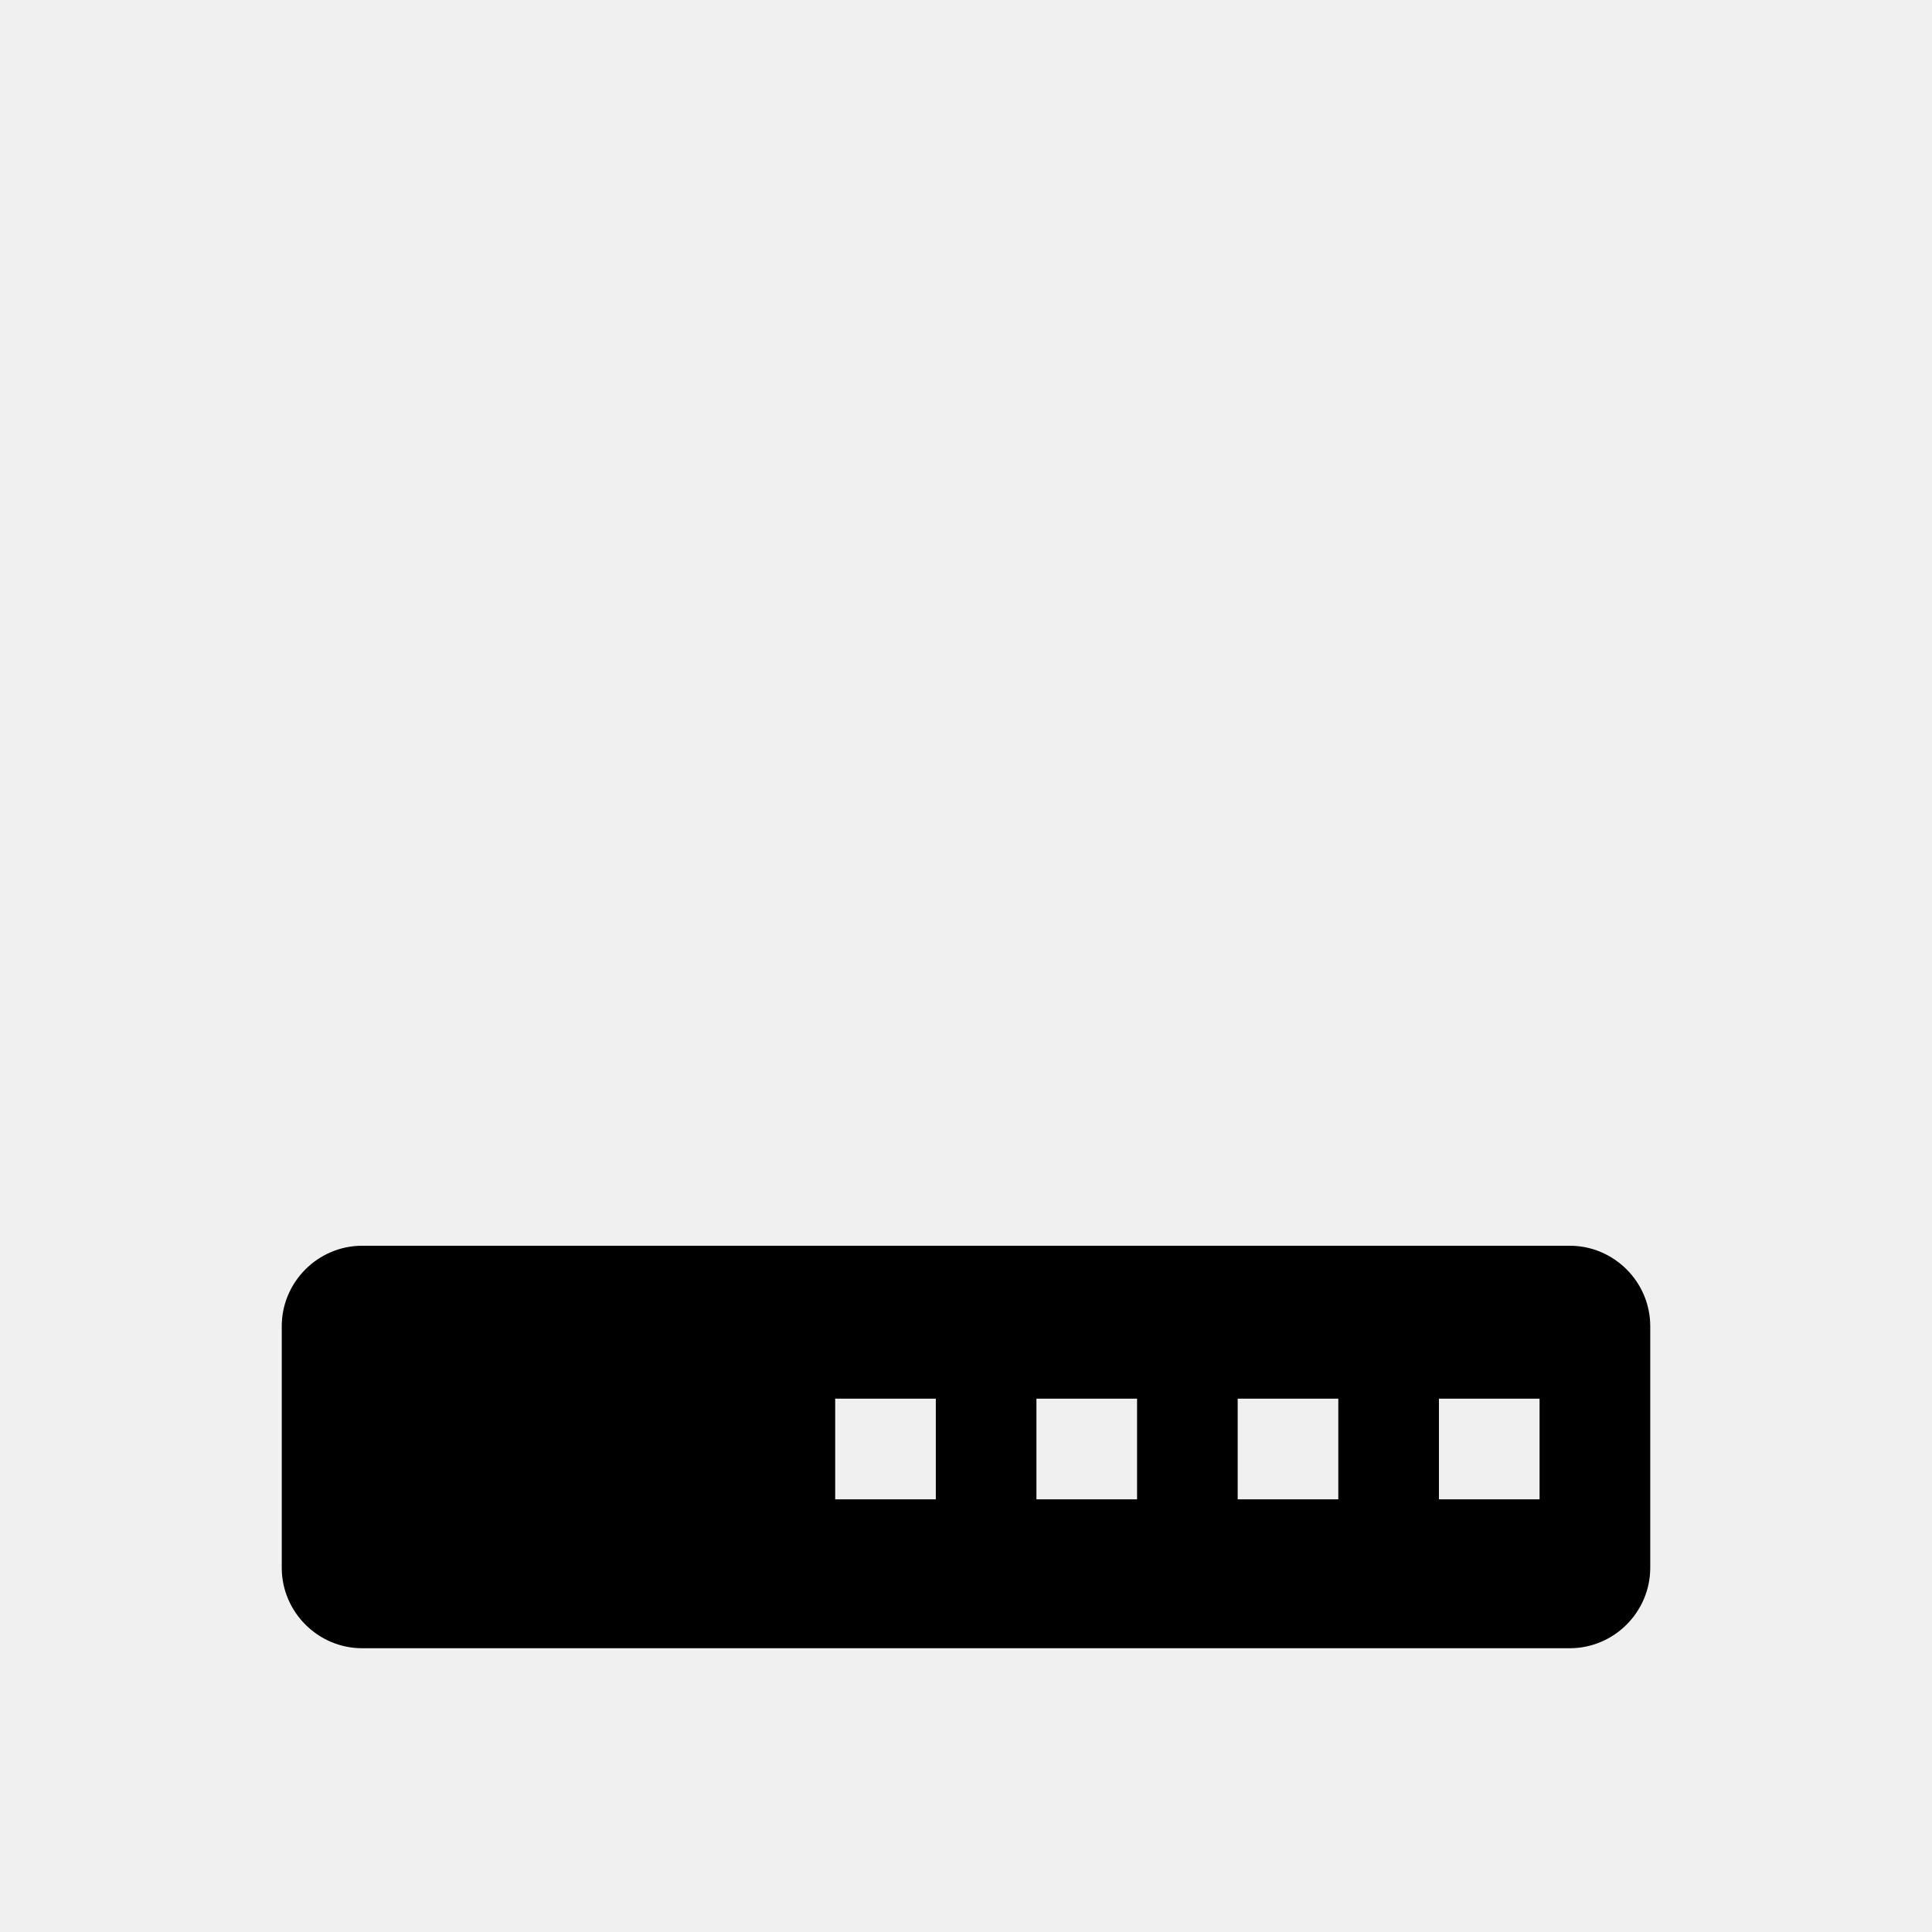
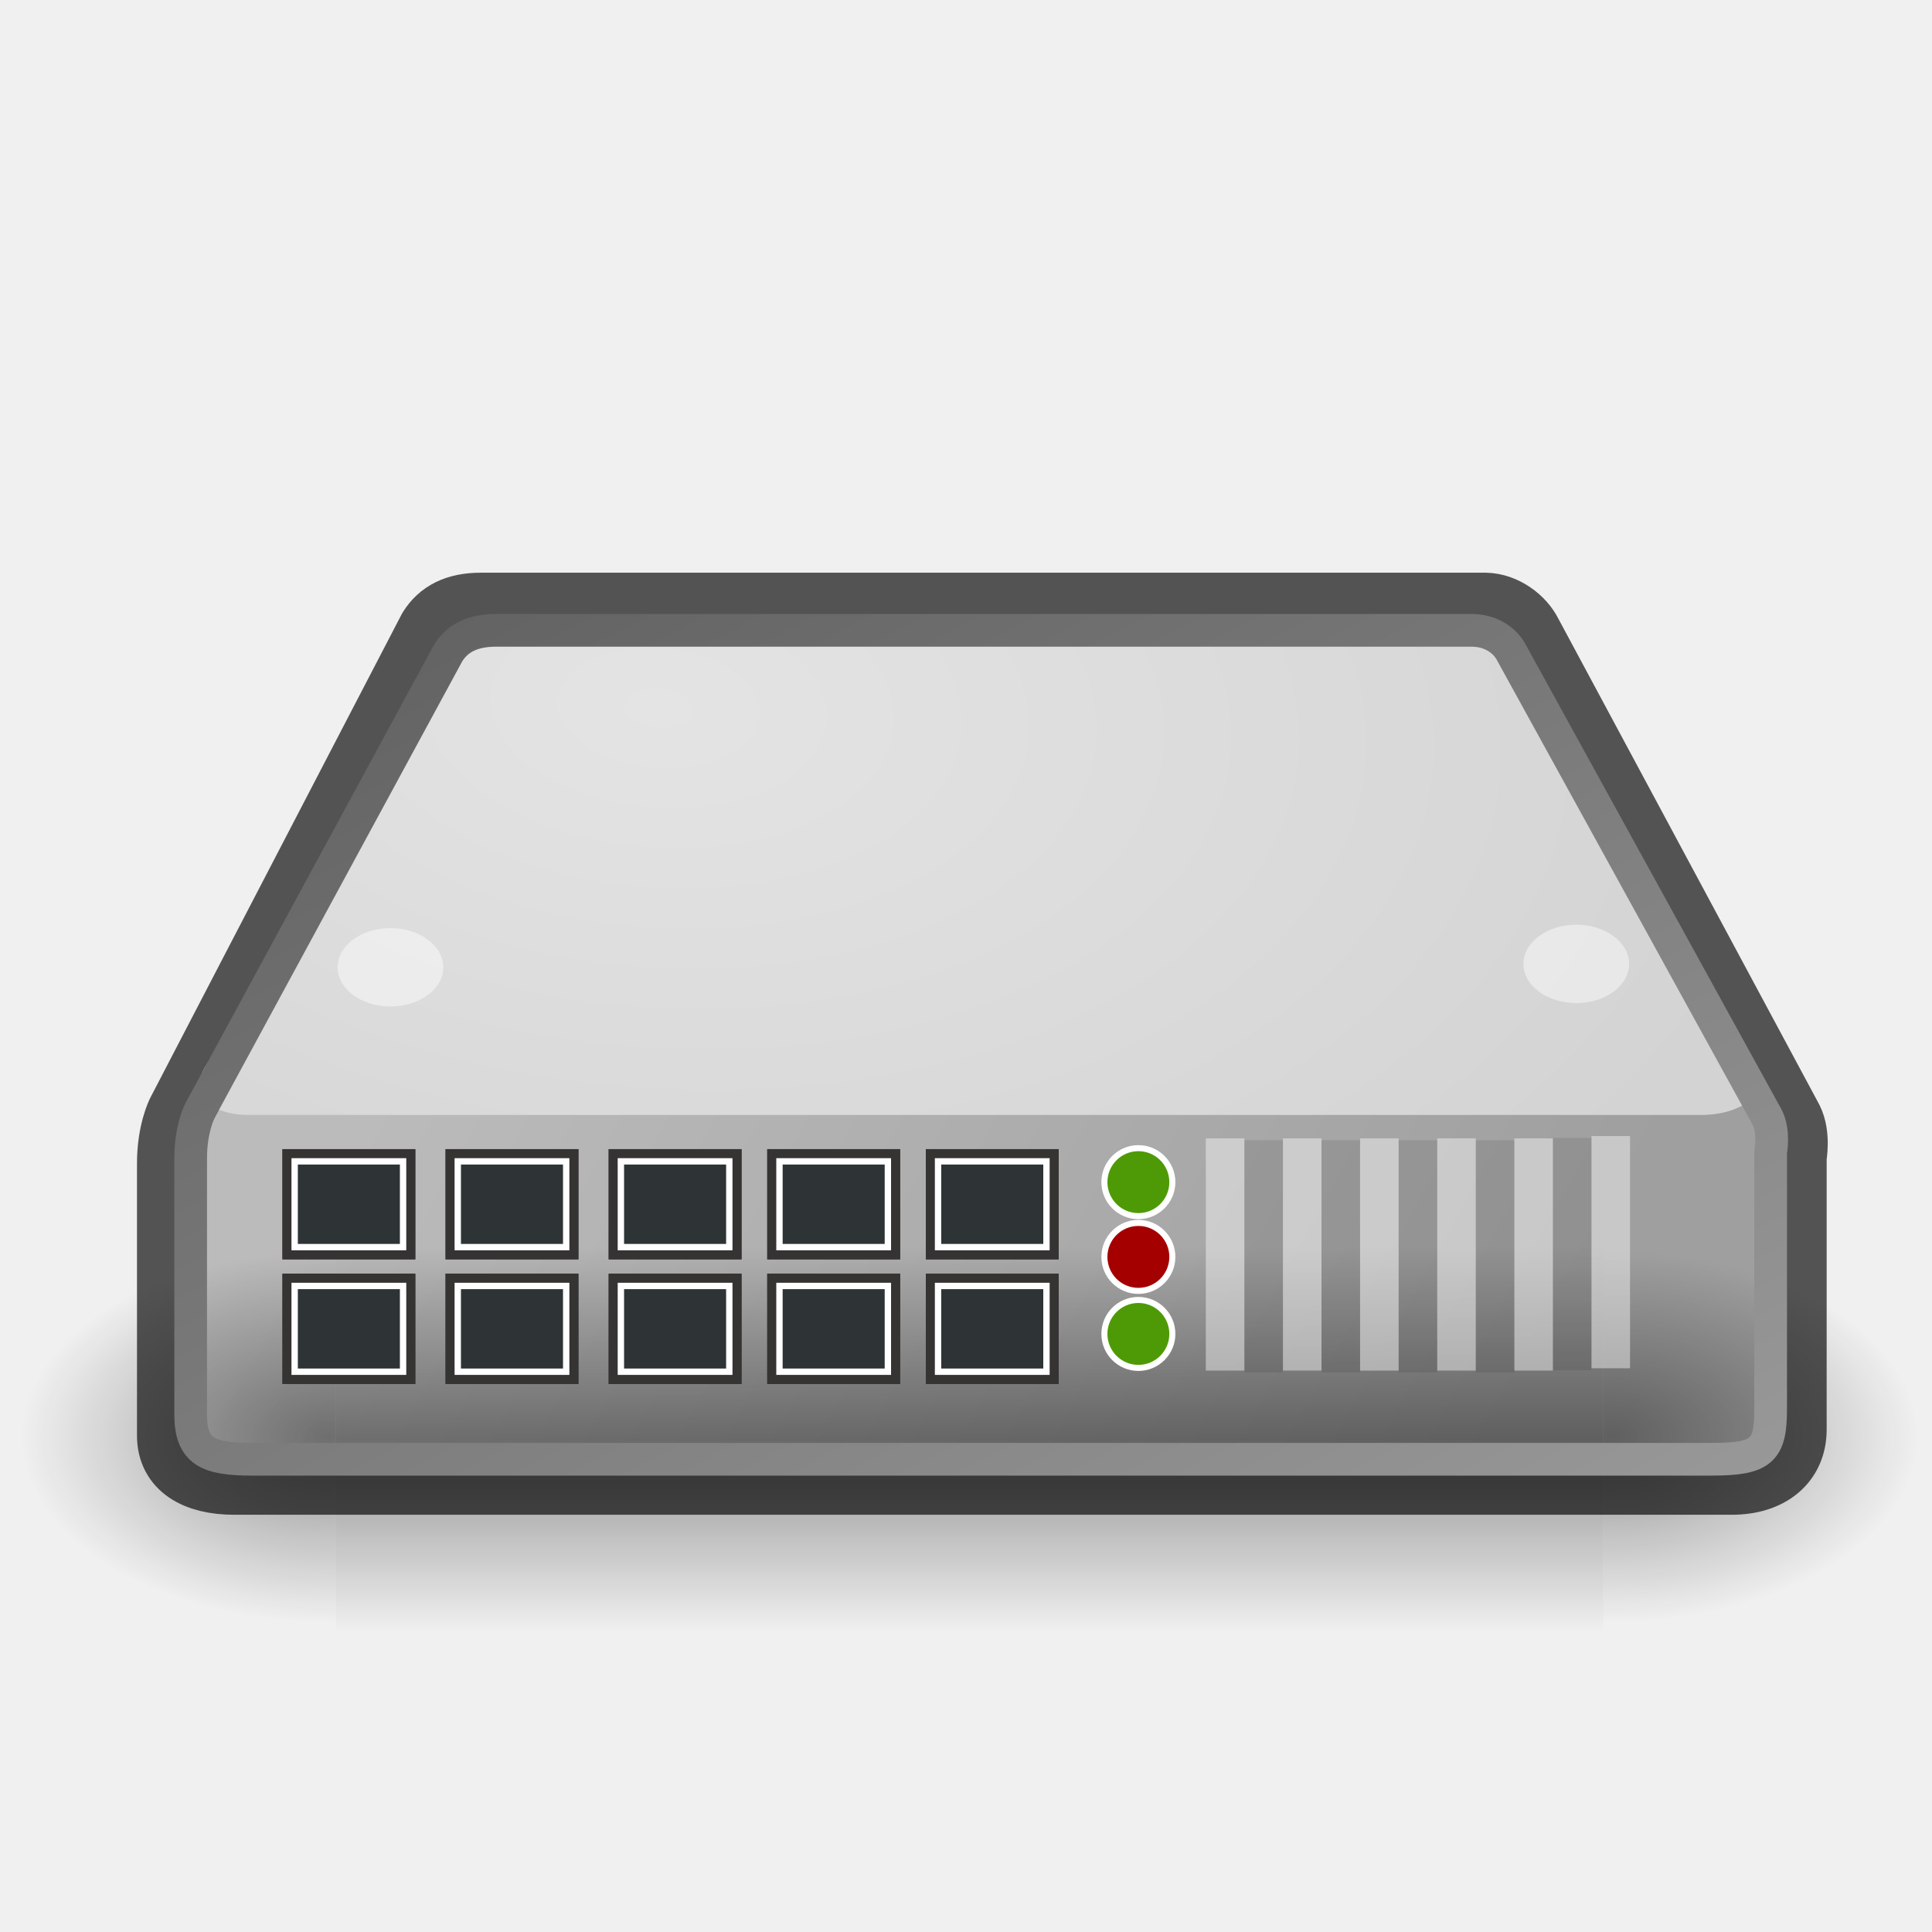
- <svg xmlns="http://www.w3.org/2000/svg" viewBox="0 0 96 96" id="Icons_Router" overflow="hidden">
-   <g>
-     <path d="M76.5,74.5L71.5,74.5L71.5,69.5L76.5,69.5L76.5,74.5zM66.5,74.5L61.5,74.5L61.5,69.5L66.5,69.5L66.5,74.5zM56.5,74.5L51.5,74.5L51.5,69.5L56.5,69.5L56.5,74.5zM46.5,74.5L41.5,74.5L41.5,69.5L46.5,69.5L46.5,74.5zM78,61.9L46,61.9L18,61.9C15.8,61.9 14,63.7 14,65.9L14,77.9C14,80.1 15.8,81.9 18,81.9L78,81.9C80.2,81.9 82,80.1 82,77.9L82,65.9C82,63.7 80.2,61.9 78,61.9z" />
+ <svg xmlns="http://www.w3.org/2000/svg" xmlns:xlink="http://www.w3.org/1999/xlink" version="1.0" width="128" height="128" id="svg2108">
+   <defs id="defs3">
+     <linearGradient id="linearGradient5048">
+       <stop id="stop5050" style="stop-color:#000000;stop-opacity:0" offset="0" />
+       <stop id="stop5056" style="stop-color:#000000;stop-opacity:1" offset="0.5" />
+       <stop id="stop5052" style="stop-color:#000000;stop-opacity:0" offset="1" />
+     </linearGradient>
+     <linearGradient id="linearGradient5060">
+       <stop id="stop5062" style="stop-color:#000000;stop-opacity:1" offset="0" />
+       <stop id="stop5064" style="stop-color:#000000;stop-opacity:0" offset="1" />
+     </linearGradient>
+     <linearGradient id="linearGradient4254">
+       <stop id="stop4256" style="stop-color:#616161;stop-opacity:1" offset="0" />
+       <stop id="stop4258" style="stop-color:#a0a0a0;stop-opacity:1" offset="1" />
+     </linearGradient>
+     <linearGradient id="linearGradient4228">
+       <stop id="stop4230" style="stop-color:#bbbbbb;stop-opacity:1" offset="0" />
+       <stop id="stop4232" style="stop-color:#9f9f9f;stop-opacity:1" offset="1" />
+     </linearGradient>
+     <linearGradient id="linearGradient4244">
+       <stop id="stop4246" style="stop-color:#e4e4e4;stop-opacity:1" offset="0" />
+       <stop id="stop4248" style="stop-color:#d3d3d3;stop-opacity:1" offset="1" />
+     </linearGradient>
+     <linearGradient x1="302.857" y1="366.648" x2="302.857" y2="609.505" id="linearGradient6715" xlink:href="#linearGradient5048" gradientUnits="userSpaceOnUse" gradientTransform="matrix(2.774389,0,0,1.969706,-1892.179,-872.8854)" />
+     <radialGradient cx="605.714" cy="486.648" r="117.143" fx="605.714" fy="486.648" id="radialGradient6717" xlink:href="#linearGradient5060" gradientUnits="userSpaceOnUse" gradientTransform="matrix(2.774389,0,0,1.969706,-1891.633,-872.8854)" />
+     <radialGradient cx="605.714" cy="486.648" r="117.143" fx="605.714" fy="486.648" id="radialGradient6719" xlink:href="#linearGradient5060" gradientUnits="userSpaceOnUse" gradientTransform="matrix(-2.774389,0,0,1.969706,112.7623,-872.8854)" />
+     <linearGradient x1="12.378" y1="4.433" x2="44.096" y2="47.621" id="linearGradient18985" xlink:href="#linearGradient4254" gradientUnits="userSpaceOnUse" gradientTransform="matrix(2.564648,0,0,1.828496,3.004668,26.37269)" />
+     <radialGradient cx="15.571" cy="2.959" r="20.936" fx="15.571" fy="2.959" id="radialGradient19000" xlink:href="#linearGradient4244" gradientUnits="userSpaceOnUse" gradientTransform="matrix(3.175835,1.201844,-1.754978,1.798161,-0.646306,22.84945)" />
+     <linearGradient x1="7.605" y1="28.481" x2="36.183" y2="40.944" id="linearGradient19003" xlink:href="#linearGradient4228" gradientUnits="userSpaceOnUse" gradientTransform="matrix(2.555109,0,0,2.021684,3.235269,19.02478)" />
+   </defs>
+   <g id="layer1" style="display:inline" />
+   <g id="layer2" style="display:inline">
+     <path d="m 11.6,73.604 1.954,-1.399 96.097,0.126 8.847,0.641 0,21.103 c 0,2.276 -1.551,3.727 -4.067,3.727 l -98.584,0 c -2.551,0 -4.246,-1.096 -4.246,-3.285 l 0,-20.914 z" id="path4170" style="fill:url(#linearGradient19003);fill-opacity:1;fill-rule:evenodd;stroke:none" />
+     <path d="m 31.849,40.137 c -1.608,0 -2.653,0.543 -3.296,1.579 -2e-6,0 -16.64,32.011 -16.64,32.011 0,0 -0.643,1.257 -0.643,3.334 0,0 0,18.061 0,18.061 0,2.026 1.692,3.041 4.26,3.041 l 99.197,0 c 2.533,0 4.1,-1.344 4.1,-3.451 l 0,-18.061 c 0,0 0.273,-1.442 -0.241,-2.456 L 101.302,42.008 c -0.475,-0.958 -1.638,-1.849 -2.894,-1.872 l -66.56,0 z" id="path4196" style="fill:none;stroke:#535353;stroke-width:4.388;stroke-linecap:round;stroke-linejoin:round;stroke-miterlimit:4;stroke-opacity:1;stroke-dasharray:none" />
+     <g transform="matrix(0.06267019,0,0,0.05331895,119.9796,90.6156)" id="g6707">
+       <rect width="1339.633" height="478.357" x="-1559.252" y="-150.697" id="rect6709" style="opacity:0.402;fill:url(#linearGradient6715);fill-opacity:1;fill-rule:nonzero;stroke:none;stroke-width:1;marker:none;visibility:visible;display:inline;overflow:visible" />
+       <path d="m -219.619,-150.68 c 0,0 0,478.331 0,478.331 142.874,0.9 345.4,-107.17 345.4,-239.196 0,-132.027 -159.437,-239.135 -345.4,-239.135 z" id="path6711" style="opacity:0.402;fill:url(#radialGradient6717);fill-opacity:1;fill-rule:nonzero;stroke:none;stroke-width:1;marker:none;visibility:visible;display:inline;overflow:visible" />
+       <path d="m -1559.252,-150.68 c 0,0 0,478.331 0,478.331 -142.874,0.9 -345.4,-107.17 -345.4,-239.196 0,-132.027 159.437,-239.135 345.4,-239.135 z" id="path6713" style="opacity:0.402;fill:url(#radialGradient6719);fill-opacity:1;fill-rule:nonzero;stroke:none;stroke-width:1;marker:none;visibility:visible;display:inline;overflow:visible" />
+     </g>
+     <path d="m 13.93,70.19 c -1.764,2.251 -0.002,3.679 2.557,3.679 0,0 96.294,0 96.294,0 2.763,-0.037 4.556,-1.556 3.527,-3.295 L 99.73,44.114 c -0.456,-0.787 -1.617,-1.519 -2.822,-1.537 l -63.843,0 c -1.543,0 -2.557,0.467 -3.175,1.318 0,0 -15.961,26.296 -15.961,26.296 z" id="path3093" style="fill:url(#radialGradient19000);fill-opacity:1;fill-rule:evenodd;stroke:none" />
+     <path d="m 8.574,25.594 a 1.37,1.016 0 1 1 -2.74,0 1.37,1.016 0 1 1 2.74,0 z" transform="matrix(2.555109,0,0,2.555109,7.461111,-1.309123)" id="path4224" style="fill:#ffffff;fill-opacity:0.458;fill-rule:evenodd;stroke:none;stroke-width:2;marker:none;visibility:visible;display:inline;overflow:visible" />
+     <path d="m 8.574,25.594 a 1.37,1.016 0 1 1 -2.74,0 1.37,1.016 0 1 1 2.74,0 z" transform="matrix(2.555109,0,0,2.555109,86.0248,-1.534964)" id="path4226" style="fill:#ffffff;fill-opacity:0.458;fill-rule:evenodd;stroke:none;stroke-width:2;marker:none;visibility:visible;display:inline;overflow:visible" />
+     <path d="m 32.864,41.761 c -1.543,0 -2.546,0.511 -3.163,1.485 -3e-6,0 -16.452,30.336 -16.452,30.336 0,0 -0.617,1.182 -0.617,3.136 0,0 0,16.987 0,16.987 0,2.477 1.139,2.975 4.089,2.975 l 96.654,0 c 3.393,0 3.935,-0.579 3.935,-3.36 l 0,-16.987 c 0,0 0.262,-1.356 -0.231,-2.31 L 100.168,43.293 c -0.456,-0.901 -1.412,-1.511 -2.617,-1.532 l -64.687,0 z" id="path4252" style="fill:none;stroke:url(#linearGradient18985);stroke-width:2.166;stroke-linecap:round;stroke-linejoin:round;stroke-miterlimit:4;stroke-opacity:1;stroke-dasharray:none" />
+     <path d="m 106.717,76.544 0,12.829" id="path4282" style="fill:none;stroke:#ffffff;stroke-width:2.555px;stroke-linecap:square;stroke-linejoin:miter;stroke-opacity:0.424" />
+     <path d="m 101.607,76.697 0,12.829" id="path4284" style="fill:none;stroke:#ffffff;stroke-width:2.555px;stroke-linecap:square;stroke-linejoin:miter;stroke-opacity:0.424" />
+     <path d="m 96.497,76.697 0,12.829" id="path4286" style="fill:none;stroke:#ffffff;stroke-width:2.555px;stroke-linecap:square;stroke-linejoin:miter;stroke-opacity:0.424" />
+     <path d="m 91.387,76.697 0,12.829" id="path4288" style="fill:none;stroke:#ffffff;stroke-width:2.555px;stroke-linecap:square;stroke-linejoin:miter;stroke-opacity:0.424" />
+     <path d="m 86.276,76.697 0,12.829" id="path4290" style="fill:none;stroke:#ffffff;stroke-width:2.555px;stroke-linecap:square;stroke-linejoin:miter;stroke-opacity:0.424" />
+     <path d="m 81.166,76.697 0,12.829" id="path4292" style="fill:none;stroke:#ffffff;stroke-width:2.555px;stroke-linecap:square;stroke-linejoin:miter;stroke-opacity:0.424" />
+     <path d="m 104.162,76.672 0,12.829" id="path4294" style="opacity:0.097;fill:none;stroke:#000000;stroke-width:2.555px;stroke-linecap:square;stroke-linejoin:miter;stroke-opacity:1" />
+     <path d="m 99.052,76.824 0,12.829" id="path4296" style="opacity:0.097;fill:none;stroke:#000000;stroke-width:2.555px;stroke-linecap:square;stroke-linejoin:miter;stroke-opacity:1" />
+     <path d="m 93.942,76.824 0,12.829" id="path4298" style="opacity:0.097;fill:none;stroke:#000000;stroke-width:2.555px;stroke-linecap:square;stroke-linejoin:miter;stroke-opacity:1" />
+     <path d="m 88.831,76.824 0,12.829" id="path4300" style="opacity:0.097;fill:none;stroke:#000000;stroke-width:2.555px;stroke-linecap:square;stroke-linejoin:miter;stroke-opacity:1" />
+     <path d="m 83.721,76.824 0,12.829" id="path4302" style="opacity:0.097;fill:none;stroke:#000000;stroke-width:2.555px;stroke-linecap:square;stroke-linejoin:miter;stroke-opacity:1" />
+     <g transform="translate(25.21511,8.067337)" id="g21981">
+       <rect width="5.042" height="3.541" x="-4.622" y="69.946" id="rect19010" style="fill:#2e3436;fill-opacity:1;fill-rule:nonzero;stroke:#363333;stroke-width:3.762;stroke-miterlimit:4;stroke-opacity:1;stroke-dasharray:none" />
+       <rect width="5.042" height="3.541" x="-4.622" y="69.946" id="rect19981" style="fill:#2e3436;fill-opacity:1;fill-rule:nonzero;stroke:#363333;stroke-width:3.762;stroke-miterlimit:4;stroke-opacity:1;stroke-dasharray:none" />
+       <rect width="7.183" height="5.682" x="-5.693" y="68.875" id="rect20028" style="fill:#2e3436;fill-opacity:1;fill-rule:nonzero;stroke:#ffffff;stroke-width:0.421;stroke-miterlimit:4;stroke-opacity:1;stroke-dasharray:none" />
+       <rect width="5.042" height="3.541" x="-4.622" y="78.2" id="rect21975" style="fill:#2e3436;fill-opacity:1;fill-rule:nonzero;stroke:#363333;stroke-width:3.762;stroke-miterlimit:4;stroke-opacity:1;stroke-dasharray:none;display:inline" />
+       <rect width="5.042" height="3.541" x="-4.622" y="78.2" id="rect21977" style="fill:#2e3436;fill-opacity:1;fill-rule:nonzero;stroke:#363333;stroke-width:3.762;stroke-miterlimit:4;stroke-opacity:1;stroke-dasharray:none;display:inline" />
+       <rect width="7.183" height="5.682" x="-5.693" y="77.13" id="rect21979" style="fill:#2e3436;fill-opacity:1;fill-rule:nonzero;stroke:#ffffff;stroke-width:0.421;stroke-miterlimit:4;stroke-opacity:1;stroke-dasharray:none;display:inline" />
+     </g>
+     <g transform="translate(36.02159,8.067337)" id="g21989" style="display:inline">
+       <rect width="5.042" height="3.541" x="-4.622" y="69.946" id="rect21991" style="fill:#2e3436;fill-opacity:1;fill-rule:nonzero;stroke:#363333;stroke-width:3.762;stroke-miterlimit:4;stroke-opacity:1;stroke-dasharray:none" />
+       <rect width="5.042" height="3.541" x="-4.622" y="69.946" id="rect21993" style="fill:#2e3436;fill-opacity:1;fill-rule:nonzero;stroke:#363333;stroke-width:3.762;stroke-miterlimit:4;stroke-opacity:1;stroke-dasharray:none" />
+       <rect width="7.183" height="5.682" x="-5.693" y="68.875" id="rect21995" style="fill:#2e3436;fill-opacity:1;fill-rule:nonzero;stroke:#ffffff;stroke-width:0.421;stroke-miterlimit:4;stroke-opacity:1;stroke-dasharray:none" />
+       <rect width="5.042" height="3.541" x="-4.622" y="78.2" id="rect21997" style="fill:#2e3436;fill-opacity:1;fill-rule:nonzero;stroke:#363333;stroke-width:3.762;stroke-miterlimit:4;stroke-opacity:1;stroke-dasharray:none;display:inline" />
+       <rect width="5.042" height="3.541" x="-4.622" y="78.2" id="rect21999" style="fill:#2e3436;fill-opacity:1;fill-rule:nonzero;stroke:#363333;stroke-width:3.762;stroke-miterlimit:4;stroke-opacity:1;stroke-dasharray:none;display:inline" />
+       <rect width="7.183" height="5.682" x="-5.693" y="77.13" id="rect22001" style="fill:#2e3436;fill-opacity:1;fill-rule:nonzero;stroke:#ffffff;stroke-width:0.421;stroke-miterlimit:4;stroke-opacity:1;stroke-dasharray:none;display:inline" />
+     </g>
+     <g transform="translate(46.82806,8.067337)" id="g22003" style="display:inline">
+       <rect width="5.042" height="3.541" x="-4.622" y="69.946" id="rect22005" style="fill:#2e3436;fill-opacity:1;fill-rule:nonzero;stroke:#363333;stroke-width:3.762;stroke-miterlimit:4;stroke-opacity:1;stroke-dasharray:none" />
+       <rect width="5.042" height="3.541" x="-4.622" y="69.946" id="rect22007" style="fill:#2e3436;fill-opacity:1;fill-rule:nonzero;stroke:#363333;stroke-width:3.762;stroke-miterlimit:4;stroke-opacity:1;stroke-dasharray:none" />
+       <rect width="7.183" height="5.682" x="-5.693" y="68.875" id="rect22009" style="fill:#2e3436;fill-opacity:1;fill-rule:nonzero;stroke:#ffffff;stroke-width:0.421;stroke-miterlimit:4;stroke-opacity:1;stroke-dasharray:none" />
+       <rect width="5.042" height="3.541" x="-4.622" y="78.2" id="rect22011" style="fill:#2e3436;fill-opacity:1;fill-rule:nonzero;stroke:#363333;stroke-width:3.762;stroke-miterlimit:4;stroke-opacity:1;stroke-dasharray:none;display:inline" />
+       <rect width="5.042" height="3.541" x="-4.622" y="78.2" id="rect22013" style="fill:#2e3436;fill-opacity:1;fill-rule:nonzero;stroke:#363333;stroke-width:3.762;stroke-miterlimit:4;stroke-opacity:1;stroke-dasharray:none;display:inline" />
+       <rect width="7.183" height="5.682" x="-5.693" y="77.13" id="rect22015" style="fill:#2e3436;fill-opacity:1;fill-rule:nonzero;stroke:#ffffff;stroke-width:0.421;stroke-miterlimit:4;stroke-opacity:1;stroke-dasharray:none;display:inline" />
+     </g>
+     <g transform="translate(57.33436,8.067337)" id="g22017" style="display:inline">
+       <rect width="5.042" height="3.541" x="-4.622" y="69.946" id="rect22019" style="fill:#2e3436;fill-opacity:1;fill-rule:nonzero;stroke:#363333;stroke-width:3.762;stroke-miterlimit:4;stroke-opacity:1;stroke-dasharray:none" />
+       <rect width="5.042" height="3.541" x="-4.622" y="69.946" id="rect22021" style="fill:#2e3436;fill-opacity:1;fill-rule:nonzero;stroke:#363333;stroke-width:3.762;stroke-miterlimit:4;stroke-opacity:1;stroke-dasharray:none" />
+       <rect width="7.183" height="5.682" x="-5.693" y="68.875" id="rect22023" style="fill:#2e3436;fill-opacity:1;fill-rule:nonzero;stroke:#ffffff;stroke-width:0.421;stroke-miterlimit:4;stroke-opacity:1;stroke-dasharray:none" />
+       <rect width="5.042" height="3.541" x="-4.622" y="78.2" id="rect22025" style="fill:#2e3436;fill-opacity:1;fill-rule:nonzero;stroke:#363333;stroke-width:3.762;stroke-miterlimit:4;stroke-opacity:1;stroke-dasharray:none;display:inline" />
+       <rect width="5.042" height="3.541" x="-4.622" y="78.2" id="rect22027" style="fill:#2e3436;fill-opacity:1;fill-rule:nonzero;stroke:#363333;stroke-width:3.762;stroke-miterlimit:4;stroke-opacity:1;stroke-dasharray:none;display:inline" />
+       <rect width="7.183" height="5.682" x="-5.693" y="77.13" id="rect22029" style="fill:#2e3436;fill-opacity:1;fill-rule:nonzero;stroke:#ffffff;stroke-width:0.421;stroke-miterlimit:4;stroke-opacity:1;stroke-dasharray:none;display:inline" />
+     </g>
+     <g transform="translate(67.84066,8.067337)" id="g22031" style="display:inline">
+       <rect width="5.042" height="3.541" x="-4.622" y="69.946" id="rect22033" style="fill:#2e3436;fill-opacity:1;fill-rule:nonzero;stroke:#363333;stroke-width:3.762;stroke-miterlimit:4;stroke-opacity:1;stroke-dasharray:none" />
+       <rect width="5.042" height="3.541" x="-4.622" y="69.946" id="rect22035" style="fill:#2e3436;fill-opacity:1;fill-rule:nonzero;stroke:#363333;stroke-width:3.762;stroke-miterlimit:4;stroke-opacity:1;stroke-dasharray:none" />
+       <rect width="7.183" height="5.682" x="-5.693" y="68.875" id="rect22037" style="fill:#2e3436;fill-opacity:1;fill-rule:nonzero;stroke:#ffffff;stroke-width:0.421;stroke-miterlimit:4;stroke-opacity:1;stroke-dasharray:none" />
+       <rect width="5.042" height="3.541" x="-4.622" y="78.2" id="rect22039" style="fill:#2e3436;fill-opacity:1;fill-rule:nonzero;stroke:#363333;stroke-width:3.762;stroke-miterlimit:4;stroke-opacity:1;stroke-dasharray:none;display:inline" />
+       <rect width="5.042" height="3.541" x="-4.622" y="78.2" id="rect22041" style="fill:#2e3436;fill-opacity:1;fill-rule:nonzero;stroke:#363333;stroke-width:3.762;stroke-miterlimit:4;stroke-opacity:1;stroke-dasharray:none;display:inline" />
+       <rect width="7.183" height="5.682" x="-5.693" y="77.13" id="rect22043" style="fill:#2e3436;fill-opacity:1;fill-rule:nonzero;stroke:#ffffff;stroke-width:0.421;stroke-miterlimit:4;stroke-opacity:1;stroke-dasharray:none;display:inline" />
+     </g>
+     <path d="m -25.215,86.725 a 2.251,2.251 0 1 1 -4.503,0 2.251,2.251 0 1 1 4.503,0 z" transform="translate(102.8867,-8.405037)" id="path22045" style="fill:#4e9a06;fill-opacity:1;fill-rule:nonzero;stroke:#ffffff;stroke-width:0.4;stroke-miterlimit:4;stroke-opacity:1;stroke-dasharray:none" />
+     <path d="m -25.215,86.725 a 2.251,2.251 0 1 1 -4.503,0 2.251,2.251 0 1 1 4.503,0 z" transform="translate(102.8867,-3.452069)" id="path22049" style="fill:#a40000;fill-opacity:1;fill-rule:nonzero;stroke:#ffffff;stroke-width:0.4;stroke-miterlimit:4;stroke-opacity:1;stroke-dasharray:none;display:inline" />
+     <path d="m -25.215,86.725 a 2.251,2.251 0 1 1 -4.503,0 2.251,2.251 0 1 1 4.503,0 z" transform="translate(102.8867,1.650988)" id="path22051" style="fill:#4e9a06;fill-opacity:1;fill-rule:nonzero;stroke:#ffffff;stroke-width:0.4;stroke-miterlimit:4;stroke-opacity:1;stroke-dasharray:none;display:inline" />
  </g>
</svg>
